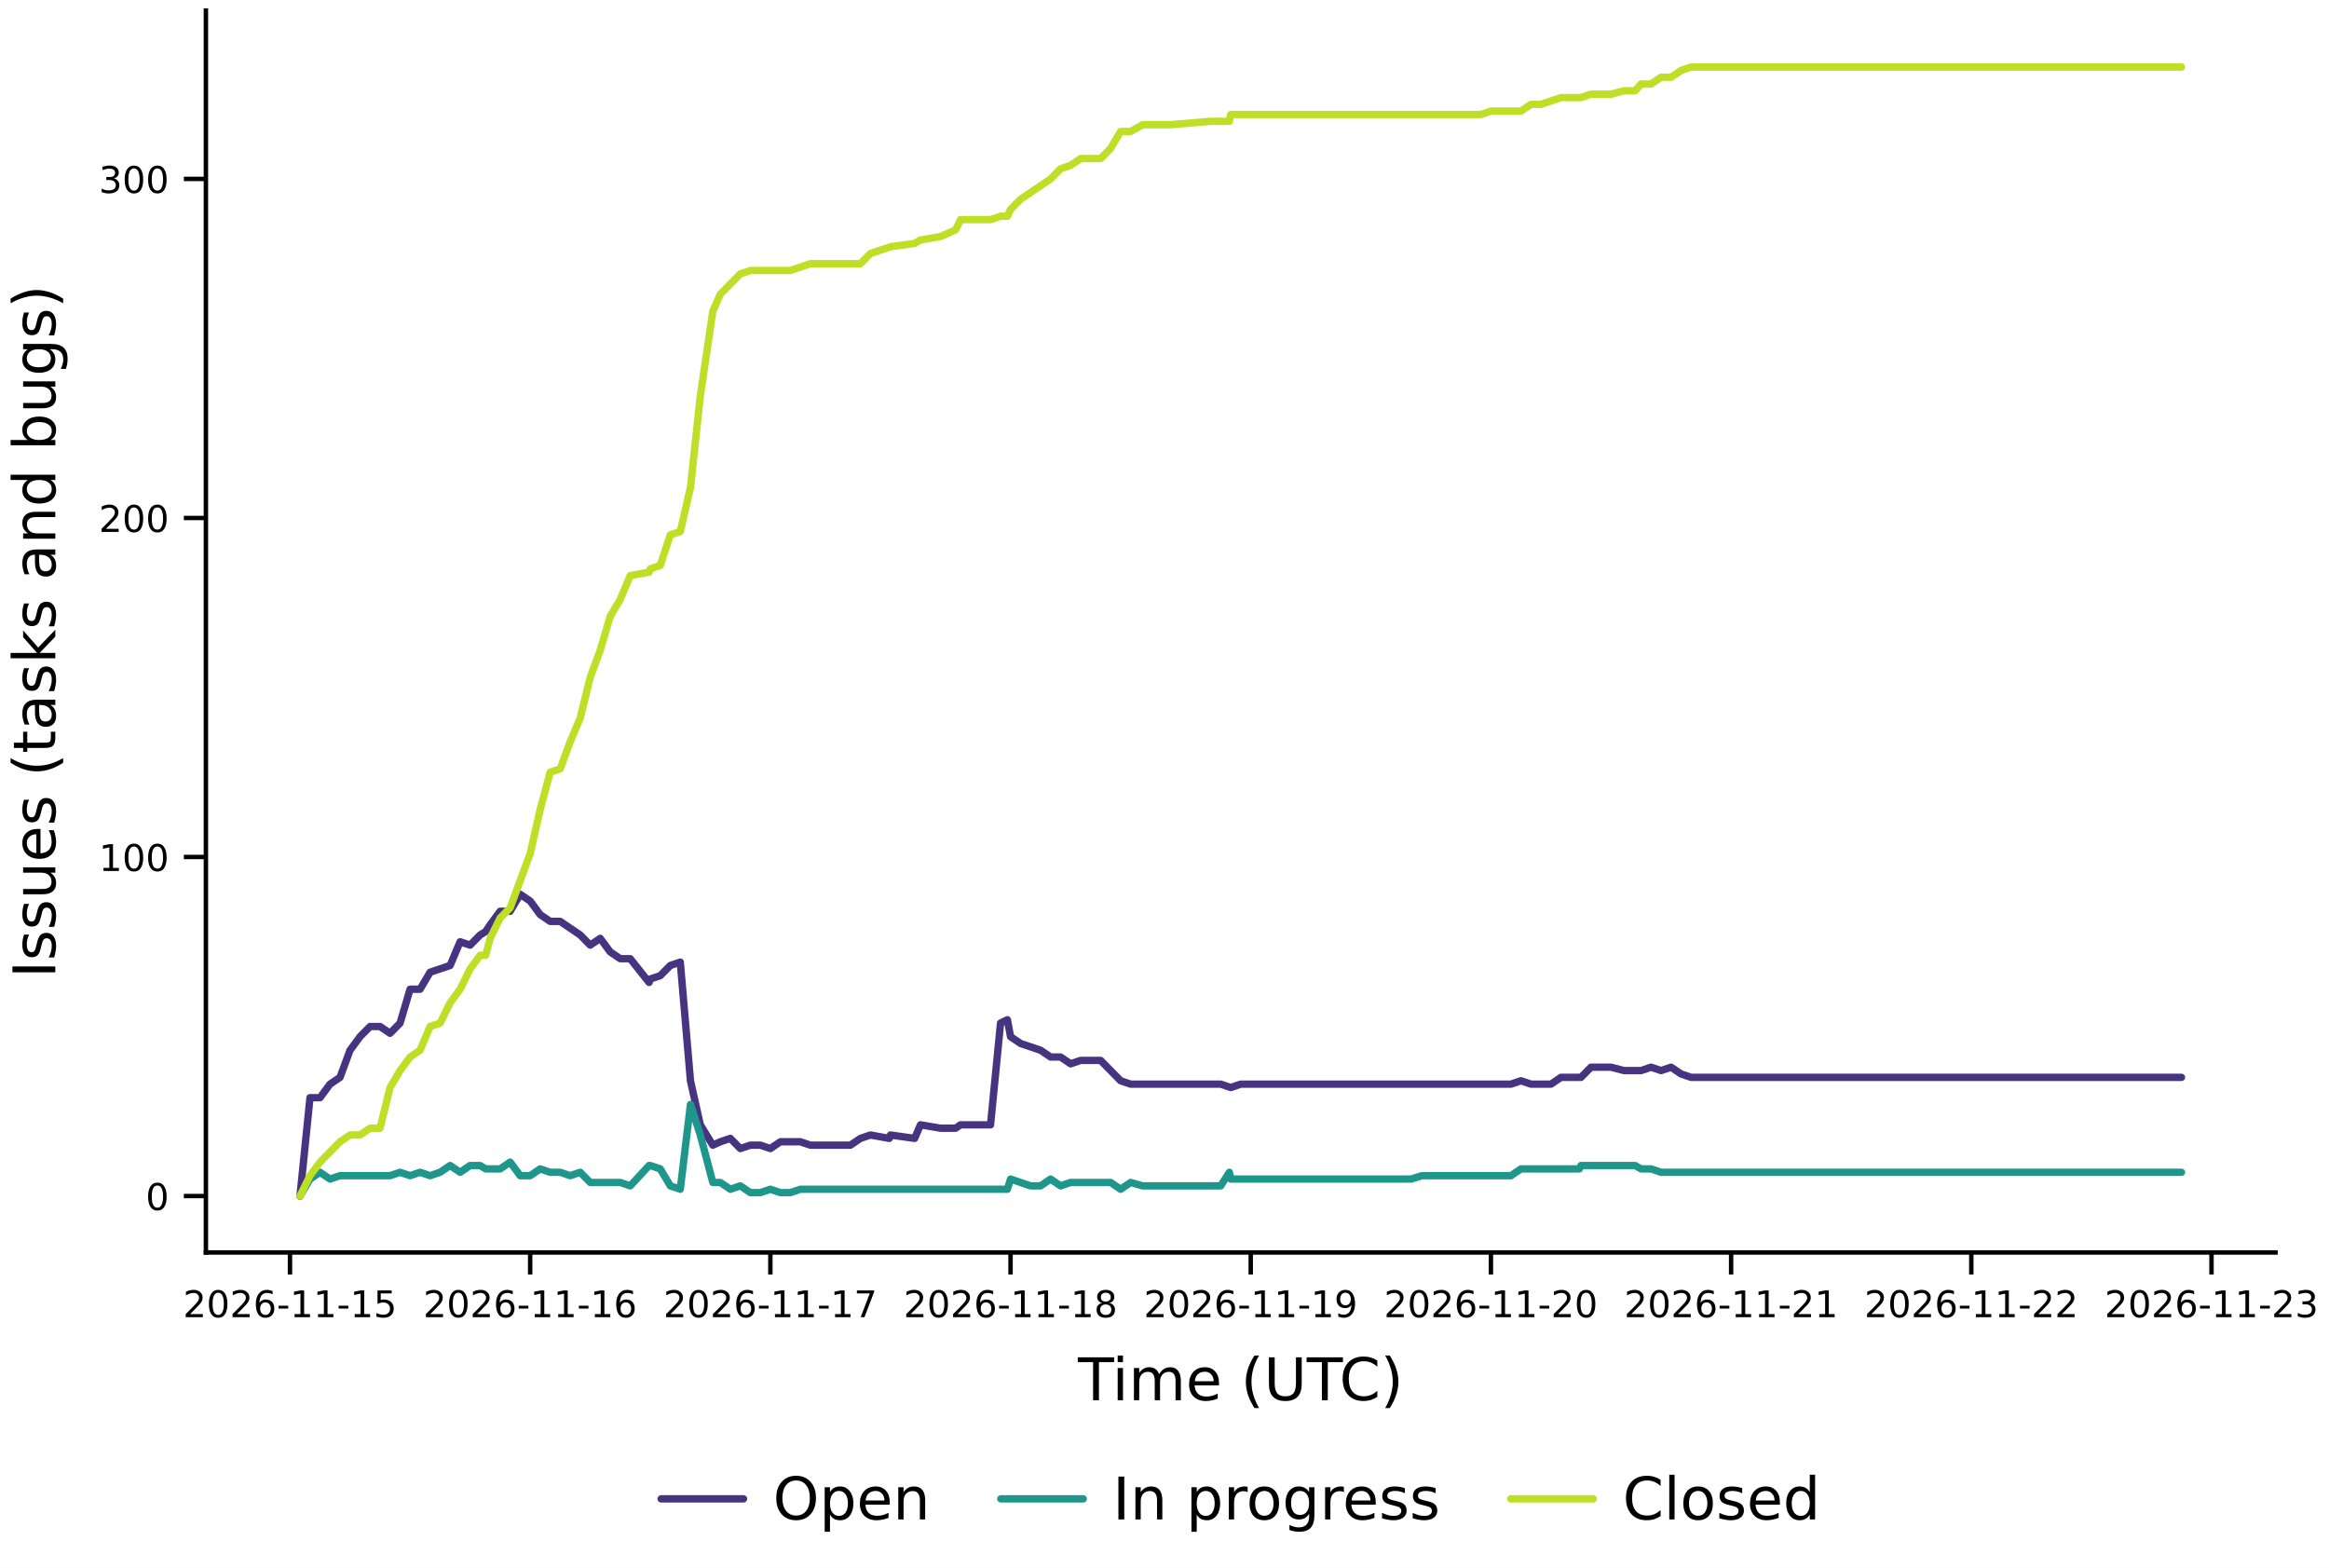
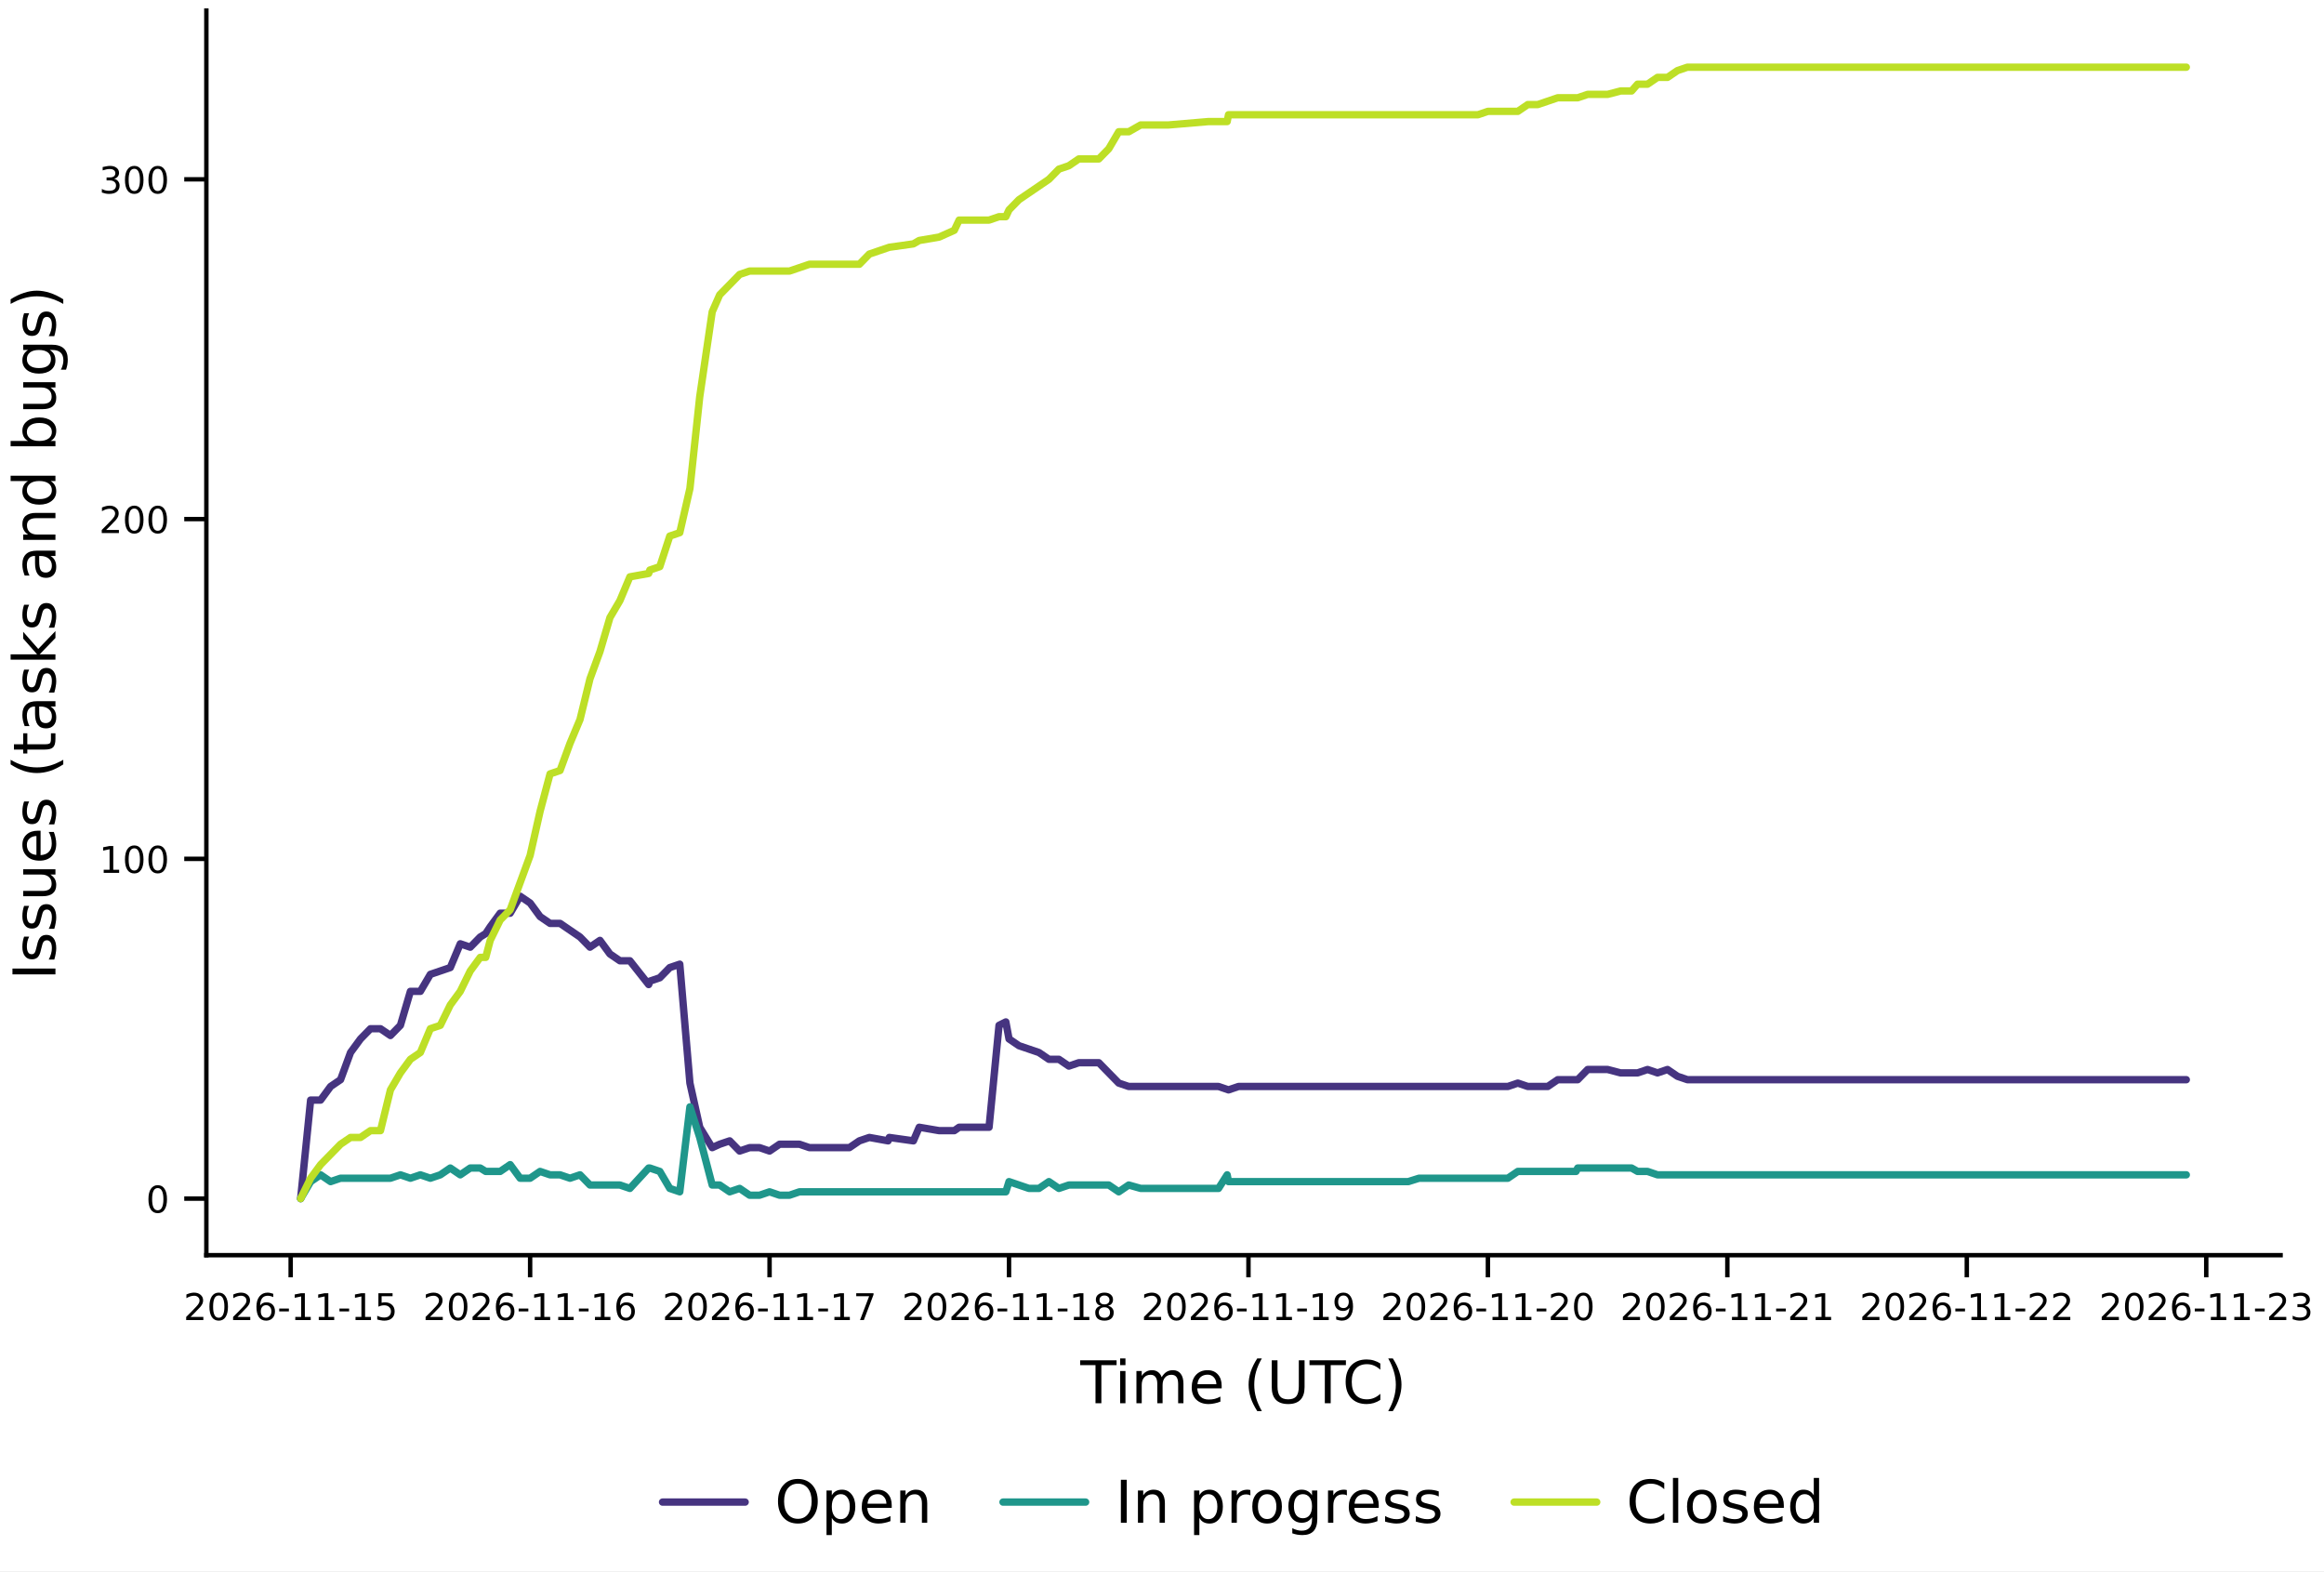
- <svg xmlns="http://www.w3.org/2000/svg" xmlns:xlink="http://www.w3.org/1999/xlink" width="316.52pt" height="213.046pt" viewBox="0 0 316.52 213.046" version="1.1">
+ <svg xmlns="http://www.w3.org/2000/svg" xmlns:xlink="http://www.w3.org/1999/xlink" width="315.145pt" height="213.046pt" viewBox="0 0 315.145 213.046" version="1.1">
  <defs>
    <style type="text/css">*{stroke-linejoin: round; stroke-linecap: butt}</style>
  </defs>
  <g id="figure_1">
    <g id="patch_1">
-       <path d="M 0 213.046  L 316.52 213.046  L 316.52 0  L 0 0  z " style="fill: #ffffff" />
+       <path d="M 0 213.046  L 315.145 213.046  L 315.145 0  L 0 0  z " style="fill: #ffffff" />
    </g>
    <g id="axes_1">
      <g id="patch_2">
        <path d="M 27.984 170.203  L 309.256 170.203  L 309.256 1.44  L 27.984 1.44  z " style="fill: #ffffff" />
      </g>
      <g id="matplotlib.axis_1">
        <g id="xtick_1">
          <g id="line2d_1">
            <defs>
-               <path id="mcce5bab33a" d="M 0 0  L 0 3  " style="stroke: #000000; stroke-width: 0.6" />
+               <path id="m005df5a9b6" d="M 0 0  L 0 3  " style="stroke: #000000; stroke-width: 0.6" />
            </defs>
            <g>
-               <use xlink:href="#mcce5bab33a" x="39.409" y="170.203" style="stroke: #000000; stroke-width: 0.6" />
+               <use xlink:href="#m005df5a9b6" x="39.417" y="170.203" style="stroke: #000000; stroke-width: 0.6" />
            </g>
          </g>
          <g id="text_1">
-             <text style="font-size: 5px; font-family: 'DejaVu Sans', sans-serif; text-anchor: middle" x="39.409" y="179.002" transform="rotate(-0 39.40933 179.0017)">2026-11-15</text>
+             <text style="font-size: 5px; font-family: 'DejaVu Sans', sans-serif; text-anchor: middle" x="39.417" y="179.002" transform="rotate(-0 39.41652 179.0017)">2026-11-15</text>
          </g>
        </g>
        <g id="xtick_2">
          <g id="line2d_2">
            <g>
-               <use xlink:href="#mcce5bab33a" x="72.052" y="170.203" style="stroke: #000000; stroke-width: 0.6" />
+               <use xlink:href="#m005df5a9b6" x="71.887" y="170.203" style="stroke: #000000; stroke-width: 0.6" />
            </g>
          </g>
          <g id="text_2">
-             <text style="font-size: 5px; font-family: 'DejaVu Sans', sans-serif; text-anchor: middle" x="72.052" y="179.002" transform="rotate(-0 72.05205 179.0017)">2026-11-16</text>
+             <text style="font-size: 5px; font-family: 'DejaVu Sans', sans-serif; text-anchor: middle" x="71.887" y="179.002" transform="rotate(-0 71.88653 179.0017)">2026-11-16</text>
          </g>
        </g>
        <g id="xtick_3">
          <g id="line2d_3">
            <g>
-               <use xlink:href="#mcce5bab33a" x="104.695" y="170.203" style="stroke: #000000; stroke-width: 0.6" />
+               <use xlink:href="#m005df5a9b6" x="104.357" y="170.203" style="stroke: #000000; stroke-width: 0.6" />
            </g>
          </g>
          <g id="text_3">
-             <text style="font-size: 5px; font-family: 'DejaVu Sans', sans-serif; text-anchor: middle" x="104.695" y="179.002" transform="rotate(-0 104.6948 179.0017)">2026-11-17</text>
+             <text style="font-size: 5px; font-family: 'DejaVu Sans', sans-serif; text-anchor: middle" x="104.357" y="179.002" transform="rotate(-0 104.3565 179.0017)">2026-11-17</text>
          </g>
        </g>
        <g id="xtick_4">
          <g id="line2d_4">
            <g>
-               <use xlink:href="#mcce5bab33a" x="137.337" y="170.203" style="stroke: #000000; stroke-width: 0.6" />
+               <use xlink:href="#m005df5a9b6" x="136.827" y="170.203" style="stroke: #000000; stroke-width: 0.6" />
            </g>
          </g>
          <g id="text_4">
-             <text style="font-size: 5px; font-family: 'DejaVu Sans', sans-serif; text-anchor: middle" x="137.337" y="179.002" transform="rotate(-0 137.3375 179.0017)">2026-11-18</text>
+             <text style="font-size: 5px; font-family: 'DejaVu Sans', sans-serif; text-anchor: middle" x="136.827" y="179.002" transform="rotate(-0 136.8265 179.0017)">2026-11-18</text>
          </g>
        </g>
        <g id="xtick_5">
          <g id="line2d_5">
            <g>
-               <use xlink:href="#mcce5bab33a" x="169.98" y="170.203" style="stroke: #000000; stroke-width: 0.6" />
+               <use xlink:href="#m005df5a9b6" x="169.297" y="170.203" style="stroke: #000000; stroke-width: 0.6" />
            </g>
          </g>
          <g id="text_5">
-             <text style="font-size: 5px; font-family: 'DejaVu Sans', sans-serif; text-anchor: middle" x="169.98" y="179.002" transform="rotate(-0 169.9802 179.0017)">2026-11-19</text>
+             <text style="font-size: 5px; font-family: 'DejaVu Sans', sans-serif; text-anchor: middle" x="169.297" y="179.002" transform="rotate(-0 169.2966 179.0017)">2026-11-19</text>
          </g>
        </g>
        <g id="xtick_6">
          <g id="line2d_6">
            <g>
-               <use xlink:href="#mcce5bab33a" x="202.623" y="170.203" style="stroke: #000000; stroke-width: 0.6" />
+               <use xlink:href="#m005df5a9b6" x="201.767" y="170.203" style="stroke: #000000; stroke-width: 0.6" />
            </g>
          </g>
          <g id="text_6">
-             <text style="font-size: 5px; font-family: 'DejaVu Sans', sans-serif; text-anchor: middle" x="202.623" y="179.002" transform="rotate(-0 202.6229 179.0017)">2026-11-20</text>
+             <text style="font-size: 5px; font-family: 'DejaVu Sans', sans-serif; text-anchor: middle" x="201.767" y="179.002" transform="rotate(-0 201.7666 179.0017)">2026-11-20</text>
          </g>
        </g>
        <g id="xtick_7">
          <g id="line2d_7">
            <g>
-               <use xlink:href="#mcce5bab33a" x="235.266" y="170.203" style="stroke: #000000; stroke-width: 0.6" />
+               <use xlink:href="#m005df5a9b6" x="234.237" y="170.203" style="stroke: #000000; stroke-width: 0.6" />
            </g>
          </g>
          <g id="text_7">
-             <text style="font-size: 5px; font-family: 'DejaVu Sans', sans-serif; text-anchor: middle" x="235.266" y="179.002" transform="rotate(-0 235.2657 179.0017)">2026-11-21</text>
+             <text style="font-size: 5px; font-family: 'DejaVu Sans', sans-serif; text-anchor: middle" x="234.237" y="179.002" transform="rotate(-0 234.2366 179.0017)">2026-11-21</text>
          </g>
        </g>
        <g id="xtick_8">
          <g id="line2d_8">
            <g>
-               <use xlink:href="#mcce5bab33a" x="267.908" y="170.203" style="stroke: #000000; stroke-width: 0.6" />
+               <use xlink:href="#m005df5a9b6" x="266.707" y="170.203" style="stroke: #000000; stroke-width: 0.6" />
            </g>
          </g>
          <g id="text_8">
-             <text style="font-size: 5px; font-family: 'DejaVu Sans', sans-serif; text-anchor: middle" x="267.908" y="179.002" transform="rotate(-0 267.9084 179.0017)">2026-11-22</text>
+             <text style="font-size: 5px; font-family: 'DejaVu Sans', sans-serif; text-anchor: middle" x="266.707" y="179.002" transform="rotate(-0 266.7066 179.0017)">2026-11-22</text>
          </g>
        </g>
        <g id="xtick_9">
          <g id="line2d_9">
            <g>
-               <use xlink:href="#mcce5bab33a" x="300.551" y="170.203" style="stroke: #000000; stroke-width: 0.6" />
+               <use xlink:href="#m005df5a9b6" x="299.177" y="170.203" style="stroke: #000000; stroke-width: 0.6" />
            </g>
          </g>
          <g id="text_9">
-             <text style="font-size: 5px; font-family: 'DejaVu Sans', sans-serif; text-anchor: middle" x="300.551" y="179.002" transform="rotate(-0 300.5511 179.0017)">2026-11-23</text>
+             <text style="font-size: 5px; font-family: 'DejaVu Sans', sans-serif; text-anchor: middle" x="299.177" y="179.002" transform="rotate(-0 299.1766 179.0017)">2026-11-23</text>
          </g>
        </g>
        <g id="text_10">
          <text style="font-size: 8px; font-family: 'DejaVu Sans', sans-serif; text-anchor: middle" x="168.62" y="190.282" transform="rotate(-0 168.6201 190.2816)">Time (UTC)</text>
        </g>
      </g>
      <g id="matplotlib.axis_2">
        <g id="ytick_1">
          <g id="line2d_10">
            <defs>
-               <path id="m7599e99169" d="M 0 0  L -3 0  " style="stroke: #000000; stroke-width: 0.6" />
+               <path id="mefda11f73b" d="M 0 0  L -3 0  " style="stroke: #000000; stroke-width: 0.6" />
            </defs>
            <g>
-               <use xlink:href="#m7599e99169" x="27.984" y="162.532" style="stroke: #000000; stroke-width: 0.6" />
+               <use xlink:href="#mefda11f73b" x="27.984" y="162.532" style="stroke: #000000; stroke-width: 0.6" />
            </g>
          </g>
          <g id="text_11">
            <text style="font-size: 5px; font-family: 'DejaVu Sans', sans-serif; text-anchor: end" x="22.984" y="164.431" transform="rotate(-0 22.98438 164.4312)">0</text>
          </g>
        </g>
        <g id="ytick_2">
          <g id="line2d_11">
            <g>
-               <use xlink:href="#m7599e99169" x="27.984" y="116.46" style="stroke: #000000; stroke-width: 0.6" />
+               <use xlink:href="#mefda11f73b" x="27.984" y="116.46" style="stroke: #000000; stroke-width: 0.6" />
            </g>
          </g>
          <g id="text_12">
            <text style="font-size: 5px; font-family: 'DejaVu Sans', sans-serif; text-anchor: end" x="22.984" y="118.359" transform="rotate(-0 22.98438 118.3589)">100</text>
          </g>
        </g>
        <g id="ytick_3">
          <g id="line2d_12">
            <g>
-               <use xlink:href="#m7599e99169" x="27.984" y="70.387" style="stroke: #000000; stroke-width: 0.6" />
+               <use xlink:href="#mefda11f73b" x="27.984" y="70.387" style="stroke: #000000; stroke-width: 0.6" />
            </g>
          </g>
          <g id="text_13">
            <text style="font-size: 5px; font-family: 'DejaVu Sans', sans-serif; text-anchor: end" x="22.984" y="72.287" transform="rotate(-0 22.98438 72.28662)">200</text>
          </g>
        </g>
        <g id="ytick_4">
          <g id="line2d_13">
            <g>
-               <use xlink:href="#m7599e99169" x="27.984" y="24.315" style="stroke: #000000; stroke-width: 0.6" />
+               <use xlink:href="#mefda11f73b" x="27.984" y="24.315" style="stroke: #000000; stroke-width: 0.6" />
            </g>
          </g>
          <g id="text_14">
            <text style="font-size: 5px; font-family: 'DejaVu Sans', sans-serif; text-anchor: end" x="22.984" y="26.214" transform="rotate(-0 22.98438 26.21431)">300</text>
          </g>
        </g>
        <g id="text_15">
          <text style="font-size: 8px; font-family: 'DejaVu Sans', sans-serif; text-anchor: middle" x="7.519" y="85.821" transform="rotate(-90 7.51875 85.82143)">Issues (tasks and bugs)</text>
        </g>
      </g>
      <g id="line2d_14">
-         <path d="M 40.769 162.532  L 42.13 149.171  L 43.49 149.171  L 44.85 147.328  L 46.21 146.407  L 47.57 142.721  L 48.93 140.878  L 50.29 139.496  L 51.65 139.496  L 53.01 140.417  L 54.371 139.035  L 55.731 134.428  L 57.091 134.428  L 58.451 132.124  L 61.171 131.203  L 62.531 127.978  L 63.891 128.438  L 65.251 127.056  L 66 126.595  L 66.612 125.674  L 67.972 123.831  L 69.332 123.831  L 70.692 121.527  L 72.052 122.449  L 73.412 124.292  L 74.772 125.213  L 76.132 125.213  L 78.853 127.056  L 80.213 128.438  L 81.573 127.517  L 82.933 129.36  L 84.293 130.281  L 85.653 130.281  L 88.215 133.506  L 88.373 133.046  L 89.734 132.585  L 91.094 131.203  L 92.454 130.742  L 93.837 146.867  L 95.174 152.857  L 96.874 155.621  L 97.894 155.16  L 99.254 154.7  L 100.614 156.082  L 101.975 155.621  L 103.335 155.621  L 104.695 156.082  L 106.055 155.16  L 108.775 155.16  L 110.135 155.621  L 115.576 155.621  L 116.936 154.7  L 118.296 154.239  L 120.857 154.7  L 121.016 154.239  L 124.303 154.7  L 125.096 152.857  L 127.817 153.317  L 129.88 153.317  L 130.537 152.857  L 134.617 152.857  L 135.977 139.035  L 136.907 138.574  L 137.337 140.878  L 138.698 141.799  L 141.418 142.721  L 142.778 143.642  L 144.138 143.642  L 145.498 144.564  L 146.858 144.103  L 149.579 144.103  L 152.299 146.867  L 153.659 147.328  L 165.9 147.328  L 167.26 147.789  L 168.62 147.328  L 205.343 147.328  L 206.703 146.867  L 208.063 147.328  L 210.784 147.328  L 212.144 146.407  L 214.864 146.407  L 216.224 145.024  L 218.944 145.024  L 220.712 145.485  L 223.025 145.485  L 224.385 145.024  L 225.745 145.485  L 227.105 145.024  L 228.465 145.946  L 229.825 146.407  L 296.471 146.407  L 296.471 146.407  " clip-path="url(#p6ebf5c115c)" style="fill: none; stroke: #463480; stroke-linecap: round" />
+         <path d="M 40.769 162.532  L 42.122 149.171  L 43.475 149.171  L 44.828 147.328  L 46.181 146.407  L 47.534 142.721  L 48.887 140.878  L 50.24 139.496  L 51.593 139.496  L 52.946 140.417  L 54.299 139.035  L 55.652 134.428  L 57.004 134.428  L 58.357 132.124  L 61.063 131.203  L 62.416 127.978  L 63.769 128.438  L 65.122 127.056  L 65.866 126.595  L 66.475 125.674  L 67.828 123.831  L 69.181 123.831  L 70.534 121.527  L 71.887 122.449  L 73.239 124.292  L 74.592 125.213  L 75.945 125.213  L 78.651 127.056  L 80.004 128.438  L 81.357 127.517  L 82.71 129.36  L 84.063 130.281  L 85.416 130.281  L 87.964 133.506  L 88.122 133.046  L 89.474 132.585  L 90.827 131.203  L 92.18 130.742  L 93.556 146.867  L 94.886 152.857  L 96.577 155.621  L 97.592 155.16  L 98.945 154.7  L 100.298 156.082  L 101.651 155.621  L 103.004 155.621  L 104.357 156.082  L 105.709 155.16  L 108.415 155.16  L 109.768 155.621  L 115.18 155.621  L 116.533 154.7  L 117.886 154.239  L 120.434 154.7  L 120.592 154.239  L 123.861 154.7  L 124.65 152.857  L 127.356 153.317  L 129.408 153.317  L 130.062 152.857  L 134.121 152.857  L 135.474 139.035  L 136.398 138.574  L 136.827 140.878  L 138.179 141.799  L 140.885 142.721  L 142.238 143.642  L 143.591 143.642  L 144.944 144.564  L 146.297 144.103  L 149.003 144.103  L 151.709 146.867  L 153.062 147.328  L 165.238 147.328  L 166.591 147.789  L 167.944 147.328  L 204.472 147.328  L 205.825 146.867  L 207.178 147.328  L 209.884 147.328  L 211.237 146.407  L 213.943 146.407  L 215.296 145.024  L 218.002 145.024  L 219.76 145.485  L 222.06 145.485  L 223.413 145.024  L 224.766 145.485  L 226.119 145.024  L 227.472 145.946  L 228.825 146.407  L 296.471 146.407  L 296.471 146.407  " clip-path="url(#p411ab457e3)" style="fill: none; stroke: #463480; stroke-linecap: round" />
      </g>
      <g id="line2d_15">
-         <path d="M 40.769 162.532  L 42.13 160.228  L 43.49 159.307  L 44.85 160.228  L 46.21 159.767  L 53.01 159.767  L 54.371 159.307  L 55.731 159.767  L 57.091 159.307  L 58.451 159.767  L 59.811 159.307  L 61.171 158.385  L 62.531 159.307  L 63.891 158.385  L 65.251 158.385  L 66 158.846  L 67.972 158.846  L 69.332 157.925  L 70.692 159.767  L 72.052 159.767  L 73.412 158.846  L 74.772 159.307  L 76.132 159.307  L 77.493 159.767  L 78.853 159.307  L 80.213 160.689  L 84.293 160.689  L 85.653 161.15  L 88.215 158.385  L 88.373 158.385  L 89.734 158.846  L 91.094 161.15  L 92.454 161.61  L 93.837 150.092  L 95.174 154.239  L 96.874 160.689  L 97.894 160.689  L 99.254 161.61  L 100.614 161.15  L 101.975 162.071  L 103.335 162.071  L 104.695 161.61  L 106.055 162.071  L 107.415 162.071  L 108.775 161.61  L 136.907 161.61  L 137.337 160.228  L 140.058 161.15  L 141.418 161.15  L 142.778 160.228  L 144.138 161.15  L 145.498 160.689  L 150.939 160.689  L 152.299 161.61  L 153.659 160.689  L 155.291 161.15  L 165.9 161.15  L 167.079 159.307  L 167.26 160.228  L 191.765 160.228  L 193.238 159.767  L 205.343 159.767  L 206.703 158.846  L 214.637 158.846  L 214.864 158.385  L 222.209 158.385  L 223.025 158.846  L 224.385 158.846  L 225.745 159.307  L 296.471 159.307  L 296.471 159.307  " clip-path="url(#p6ebf5c115c)" style="fill: none; stroke: #1f968b; stroke-linecap: round" />
+         <path d="M 40.769 162.532  L 42.122 160.228  L 43.475 159.307  L 44.828 160.228  L 46.181 159.767  L 52.946 159.767  L 54.299 159.307  L 55.652 159.767  L 57.004 159.307  L 58.357 159.767  L 59.71 159.307  L 61.063 158.385  L 62.416 159.307  L 63.769 158.385  L 65.122 158.385  L 65.866 158.846  L 67.828 158.846  L 69.181 157.925  L 70.534 159.767  L 71.887 159.767  L 73.239 158.846  L 74.592 159.307  L 75.945 159.307  L 77.298 159.767  L 78.651 159.307  L 80.004 160.689  L 84.063 160.689  L 85.416 161.15  L 87.964 158.385  L 88.122 158.385  L 89.474 158.846  L 90.827 161.15  L 92.18 161.61  L 93.556 150.092  L 94.886 154.239  L 96.577 160.689  L 97.592 160.689  L 98.945 161.61  L 100.298 161.15  L 101.651 162.071  L 103.004 162.071  L 104.357 161.61  L 105.709 162.071  L 107.062 162.071  L 108.415 161.61  L 136.398 161.61  L 136.827 160.228  L 139.532 161.15  L 140.885 161.15  L 142.238 160.228  L 143.591 161.15  L 144.944 160.689  L 150.356 160.689  L 151.709 161.61  L 153.062 160.689  L 154.685 161.15  L 165.238 161.15  L 166.41 159.307  L 166.591 160.228  L 190.966 160.228  L 192.431 159.767  L 204.472 159.767  L 205.825 158.846  L 213.717 158.846  L 213.943 158.385  L 221.249 158.385  L 222.06 158.846  L 223.413 158.846  L 224.766 159.307  L 296.471 159.307  L 296.471 159.307  " clip-path="url(#p411ab457e3)" style="fill: none; stroke: #1f968b; stroke-linecap: round" />
      </g>
      <g id="line2d_16">
-         <path d="M 40.769 162.532  L 42.13 159.767  L 43.49 157.925  L 46.21 155.16  L 47.57 154.239  L 48.93 154.239  L 50.29 153.317  L 51.65 153.317  L 53.01 147.789  L 54.371 145.485  L 55.731 143.642  L 57.091 142.721  L 58.451 139.496  L 59.811 139.035  L 61.171 136.271  L 62.531 134.428  L 63.891 131.663  L 65.251 129.82  L 66 129.82  L 66.612 127.517  L 67.972 124.753  L 69.332 123.37  L 72.052 115.999  L 73.412 110.009  L 74.772 104.941  L 76.132 104.481  L 77.493 100.795  L 78.853 97.57  L 80.213 92.041  L 81.573 88.355  L 82.933 83.748  L 84.293 81.445  L 85.653 78.22  L 88.215 77.759  L 88.373 77.298  L 89.734 76.837  L 91.094 72.691  L 92.454 72.23  L 93.837 66.241  L 95.174 53.801  L 96.874 42.283  L 97.894 39.979  L 100.614 37.215  L 101.975 36.754  L 107.415 36.754  L 110.135 35.833  L 116.936 35.833  L 118.296 34.451  L 121.016 33.529  L 124.303 33.069  L 125.096 32.608  L 127.817 32.147  L 129.88 31.226  L 130.537 29.844  L 134.617 29.844  L 135.977 29.383  L 136.907 29.383  L 137.337 28.461  L 138.698 27.079  L 142.778 24.315  L 144.138 22.933  L 145.498 22.472  L 146.858 21.551  L 149.579 21.551  L 150.939 20.168  L 152.299 17.865  L 153.659 17.865  L 155.291 16.943  L 159.099 16.943  L 164.54 16.483  L 167.079 16.483  L 167.26 15.561  L 201.263 15.561  L 202.623 15.1  L 206.703 15.1  L 208.063 14.179  L 209.423 14.179  L 212.144 13.258  L 214.864 13.258  L 216.224 12.797  L 218.944 12.797  L 220.712 12.336  L 222.209 12.336  L 223.025 11.415  L 224.385 11.415  L 225.745 10.493  L 227.105 10.493  L 228.465 9.572  L 229.825 9.111  L 296.471 9.111  L 296.471 9.111  " clip-path="url(#p6ebf5c115c)" style="fill: none; stroke: #bddf26; stroke-linecap: round" />
+         <path d="M 40.769 162.532  L 42.122 159.767  L 43.475 157.925  L 46.181 155.16  L 47.534 154.239  L 48.887 154.239  L 50.24 153.317  L 51.593 153.317  L 52.946 147.789  L 54.299 145.485  L 55.652 143.642  L 57.004 142.721  L 58.357 139.496  L 59.71 139.035  L 61.063 136.271  L 62.416 134.428  L 63.769 131.663  L 65.122 129.82  L 65.866 129.82  L 66.475 127.517  L 67.828 124.753  L 69.181 123.37  L 71.887 115.999  L 73.239 110.009  L 74.592 104.941  L 75.945 104.481  L 77.298 100.795  L 78.651 97.57  L 80.004 92.041  L 81.357 88.355  L 82.71 83.748  L 84.063 81.445  L 85.416 78.22  L 87.964 77.759  L 88.122 77.298  L 89.474 76.837  L 90.827 72.691  L 92.18 72.23  L 93.556 66.241  L 94.886 53.801  L 96.577 42.283  L 97.592 39.979  L 100.298 37.215  L 101.651 36.754  L 107.062 36.754  L 109.768 35.833  L 116.533 35.833  L 117.886 34.451  L 120.592 33.529  L 123.861 33.069  L 124.65 32.608  L 127.356 32.147  L 129.408 31.226  L 130.062 29.844  L 134.121 29.844  L 135.474 29.383  L 136.398 29.383  L 136.827 28.461  L 138.179 27.079  L 142.238 24.315  L 143.591 22.933  L 144.944 22.472  L 146.297 21.551  L 149.003 21.551  L 150.356 20.168  L 151.709 17.865  L 153.062 17.865  L 154.685 16.943  L 158.473 16.943  L 163.885 16.483  L 166.41 16.483  L 166.591 15.561  L 200.414 15.561  L 201.767 15.1  L 205.825 15.1  L 207.178 14.179  L 208.531 14.179  L 211.237 13.258  L 213.943 13.258  L 215.296 12.797  L 218.002 12.797  L 219.76 12.336  L 221.249 12.336  L 222.06 11.415  L 223.413 11.415  L 224.766 10.493  L 226.119 10.493  L 227.472 9.572  L 228.825 9.111  L 296.471 9.111  L 296.471 9.111  " clip-path="url(#p411ab457e3)" style="fill: none; stroke: #bddf26; stroke-linecap: round" />
      </g>
      <g id="patch_3">
        <path d="M 27.984 170.203  L 27.984 1.44  " style="fill: none; stroke: #000000; stroke-width: 0.6; stroke-linejoin: miter; stroke-linecap: square" />
      </g>
      <g id="patch_4">
        <path d="M 27.984 170.203  L 309.256 170.203  " style="fill: none; stroke: #000000; stroke-width: 0.6; stroke-linejoin: miter; stroke-linecap: square" />
      </g>
      <g id="legend_1">
        <g id="line2d_17">
          <path d="M 89.846 203.684  L 95.446 203.684  L 101.046 203.684  " style="fill: none; stroke: #463480; stroke-linecap: round" />
        </g>
        <g id="text_16">
          <text style="font-size: 8px; font-family: 'DejaVu Sans', sans-serif; text-anchor: start" x="105.046" y="206.484" transform="rotate(-0 105.0457 206.4837)">Open</text>
        </g>
        <g id="line2d_18">
          <path d="M 136.014 203.684  L 141.614 203.684  L 147.214 203.684  " style="fill: none; stroke: #1f968b; stroke-linecap: round" />
        </g>
        <g id="text_17">
          <text style="font-size: 8px; font-family: 'DejaVu Sans', sans-serif; text-anchor: start" x="151.214" y="206.484" transform="rotate(-0 151.2145 206.4837)">In progress</text>
        </g>
        <g id="line2d_19">
          <path d="M 205.322 203.684  L 210.922 203.684  L 216.522 203.684  " style="fill: none; stroke: #bddf26; stroke-linecap: round" />
        </g>
        <g id="text_18">
          <text style="font-size: 8px; font-family: 'DejaVu Sans', sans-serif; text-anchor: start" x="220.522" y="206.484" transform="rotate(-0 220.522 206.4837)">Closed</text>
        </g>
      </g>
    </g>
  </g>
  <defs>
-     <clipPath id="p6ebf5c115c">
+     <clipPath id="p411ab457e3">
      <rect x="27.984" y="1.44" width="281.271" height="168.763" />
    </clipPath>
  </defs>
</svg>
